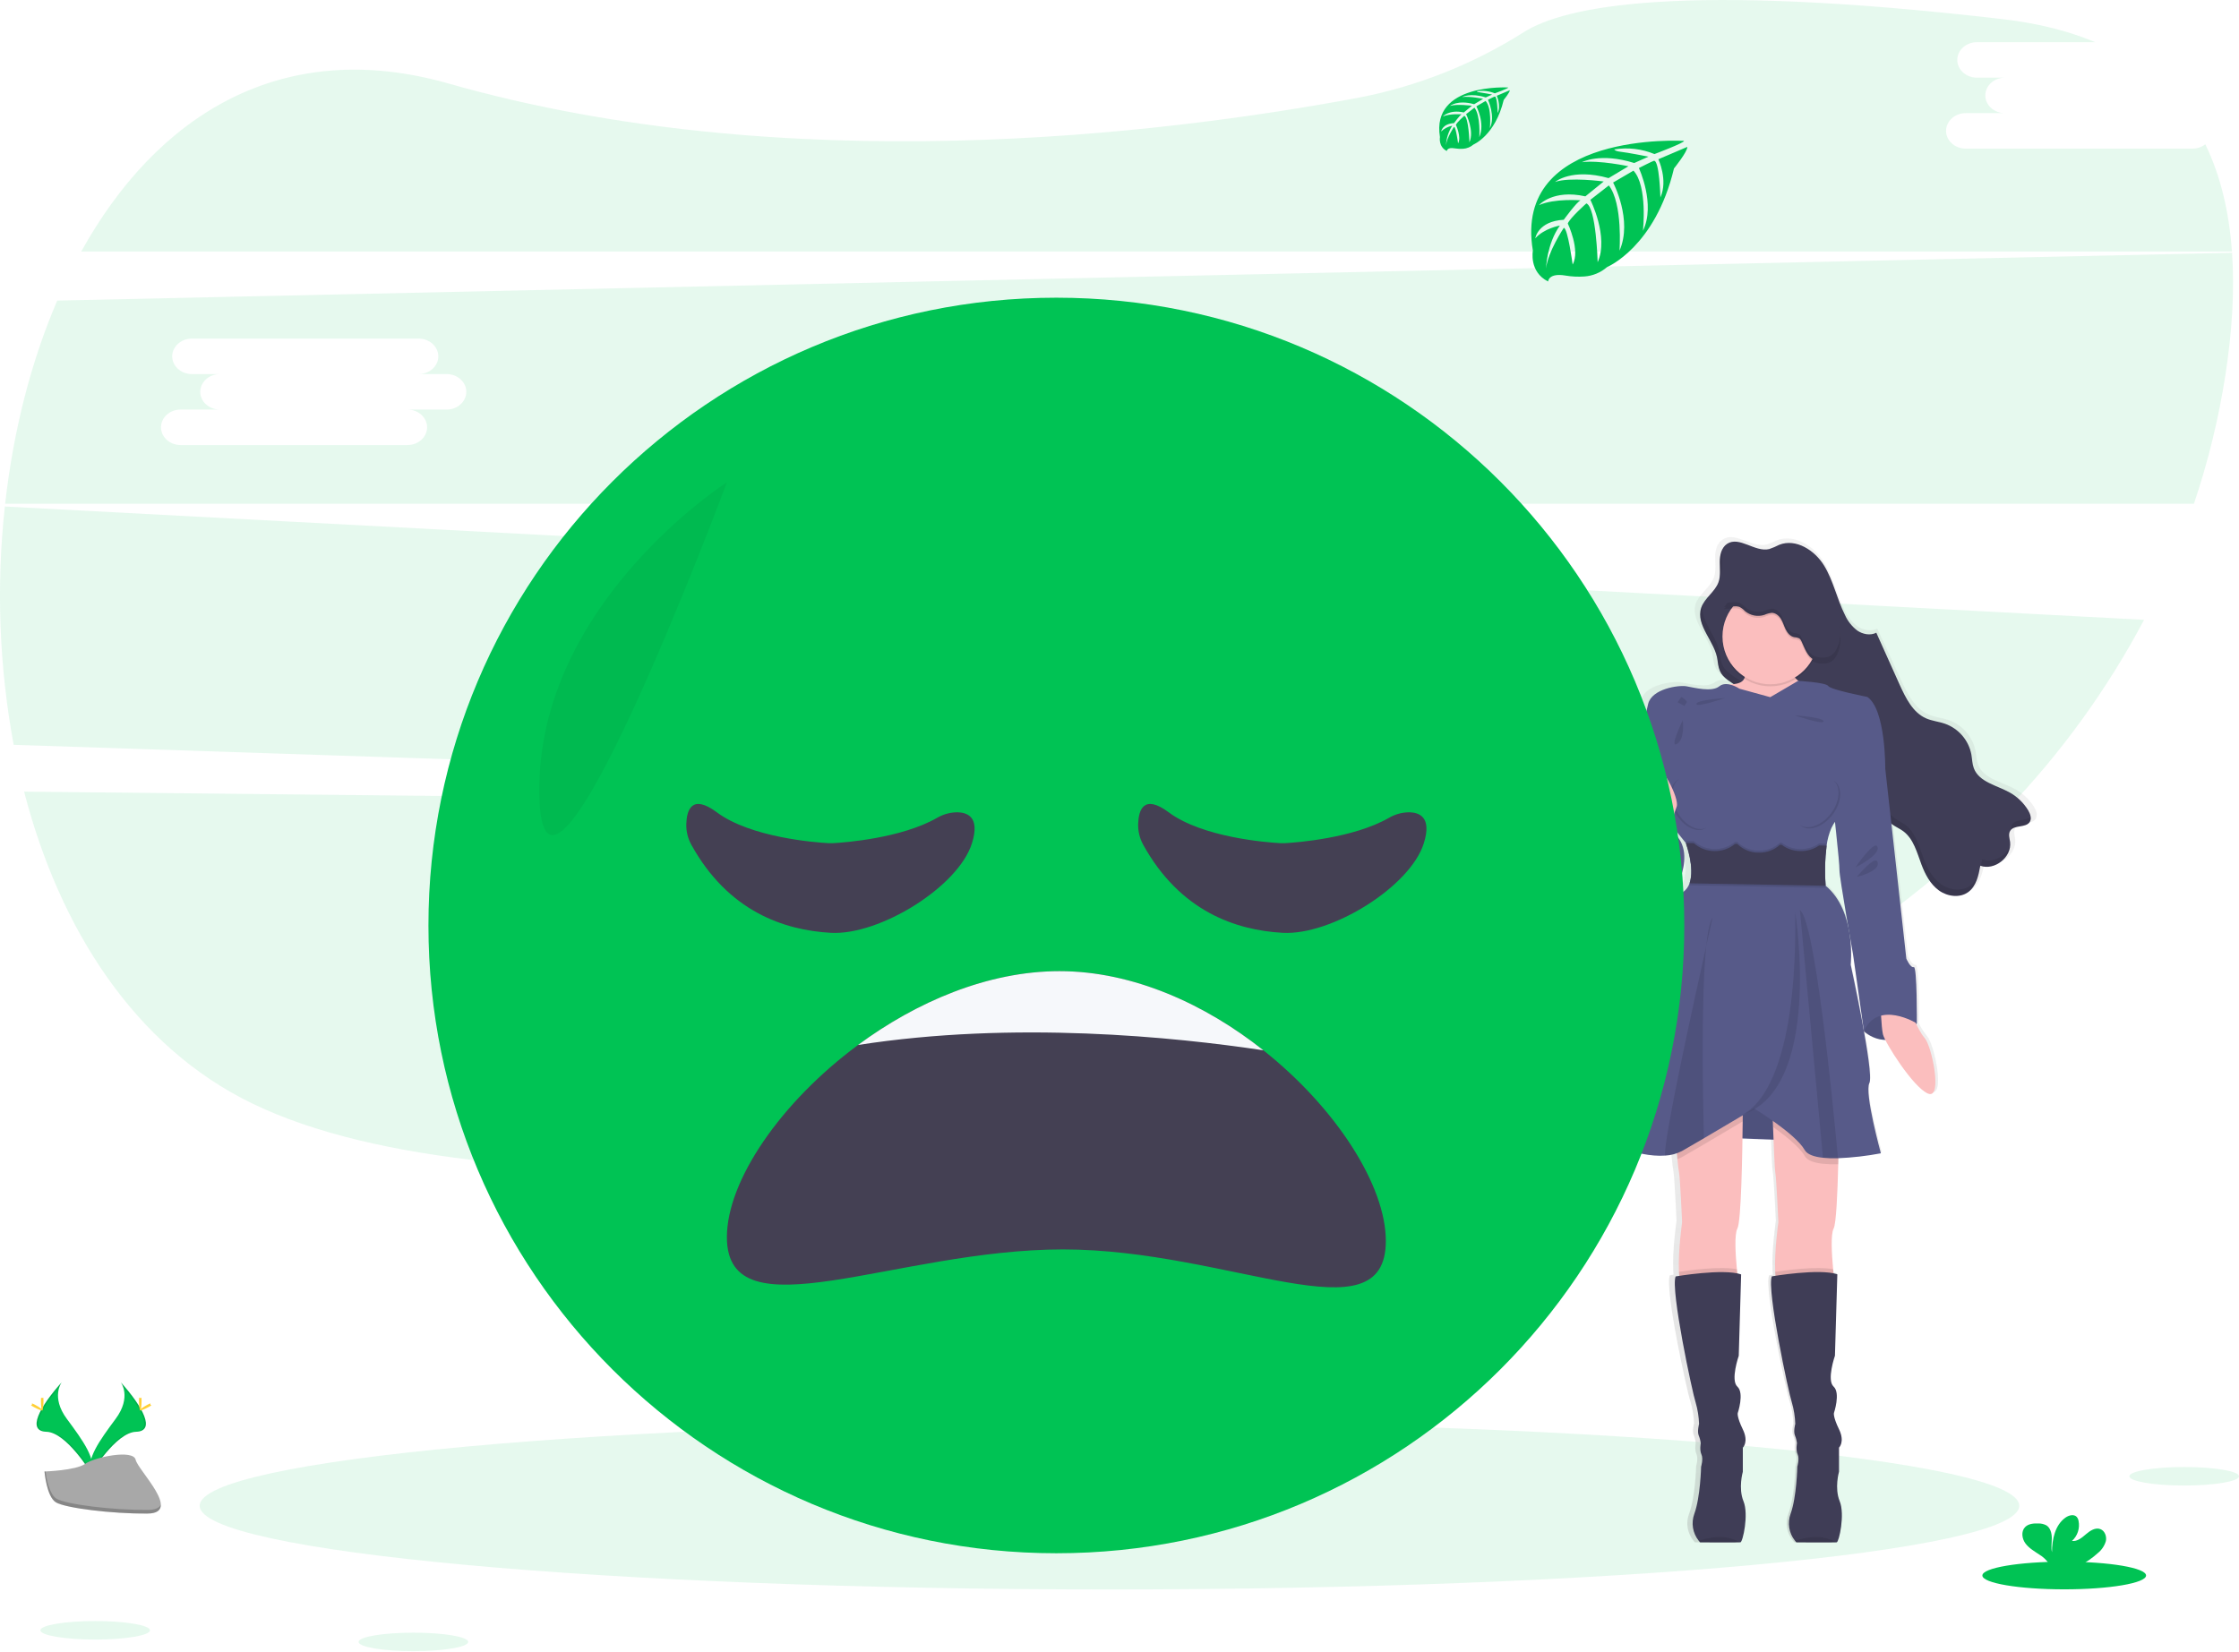
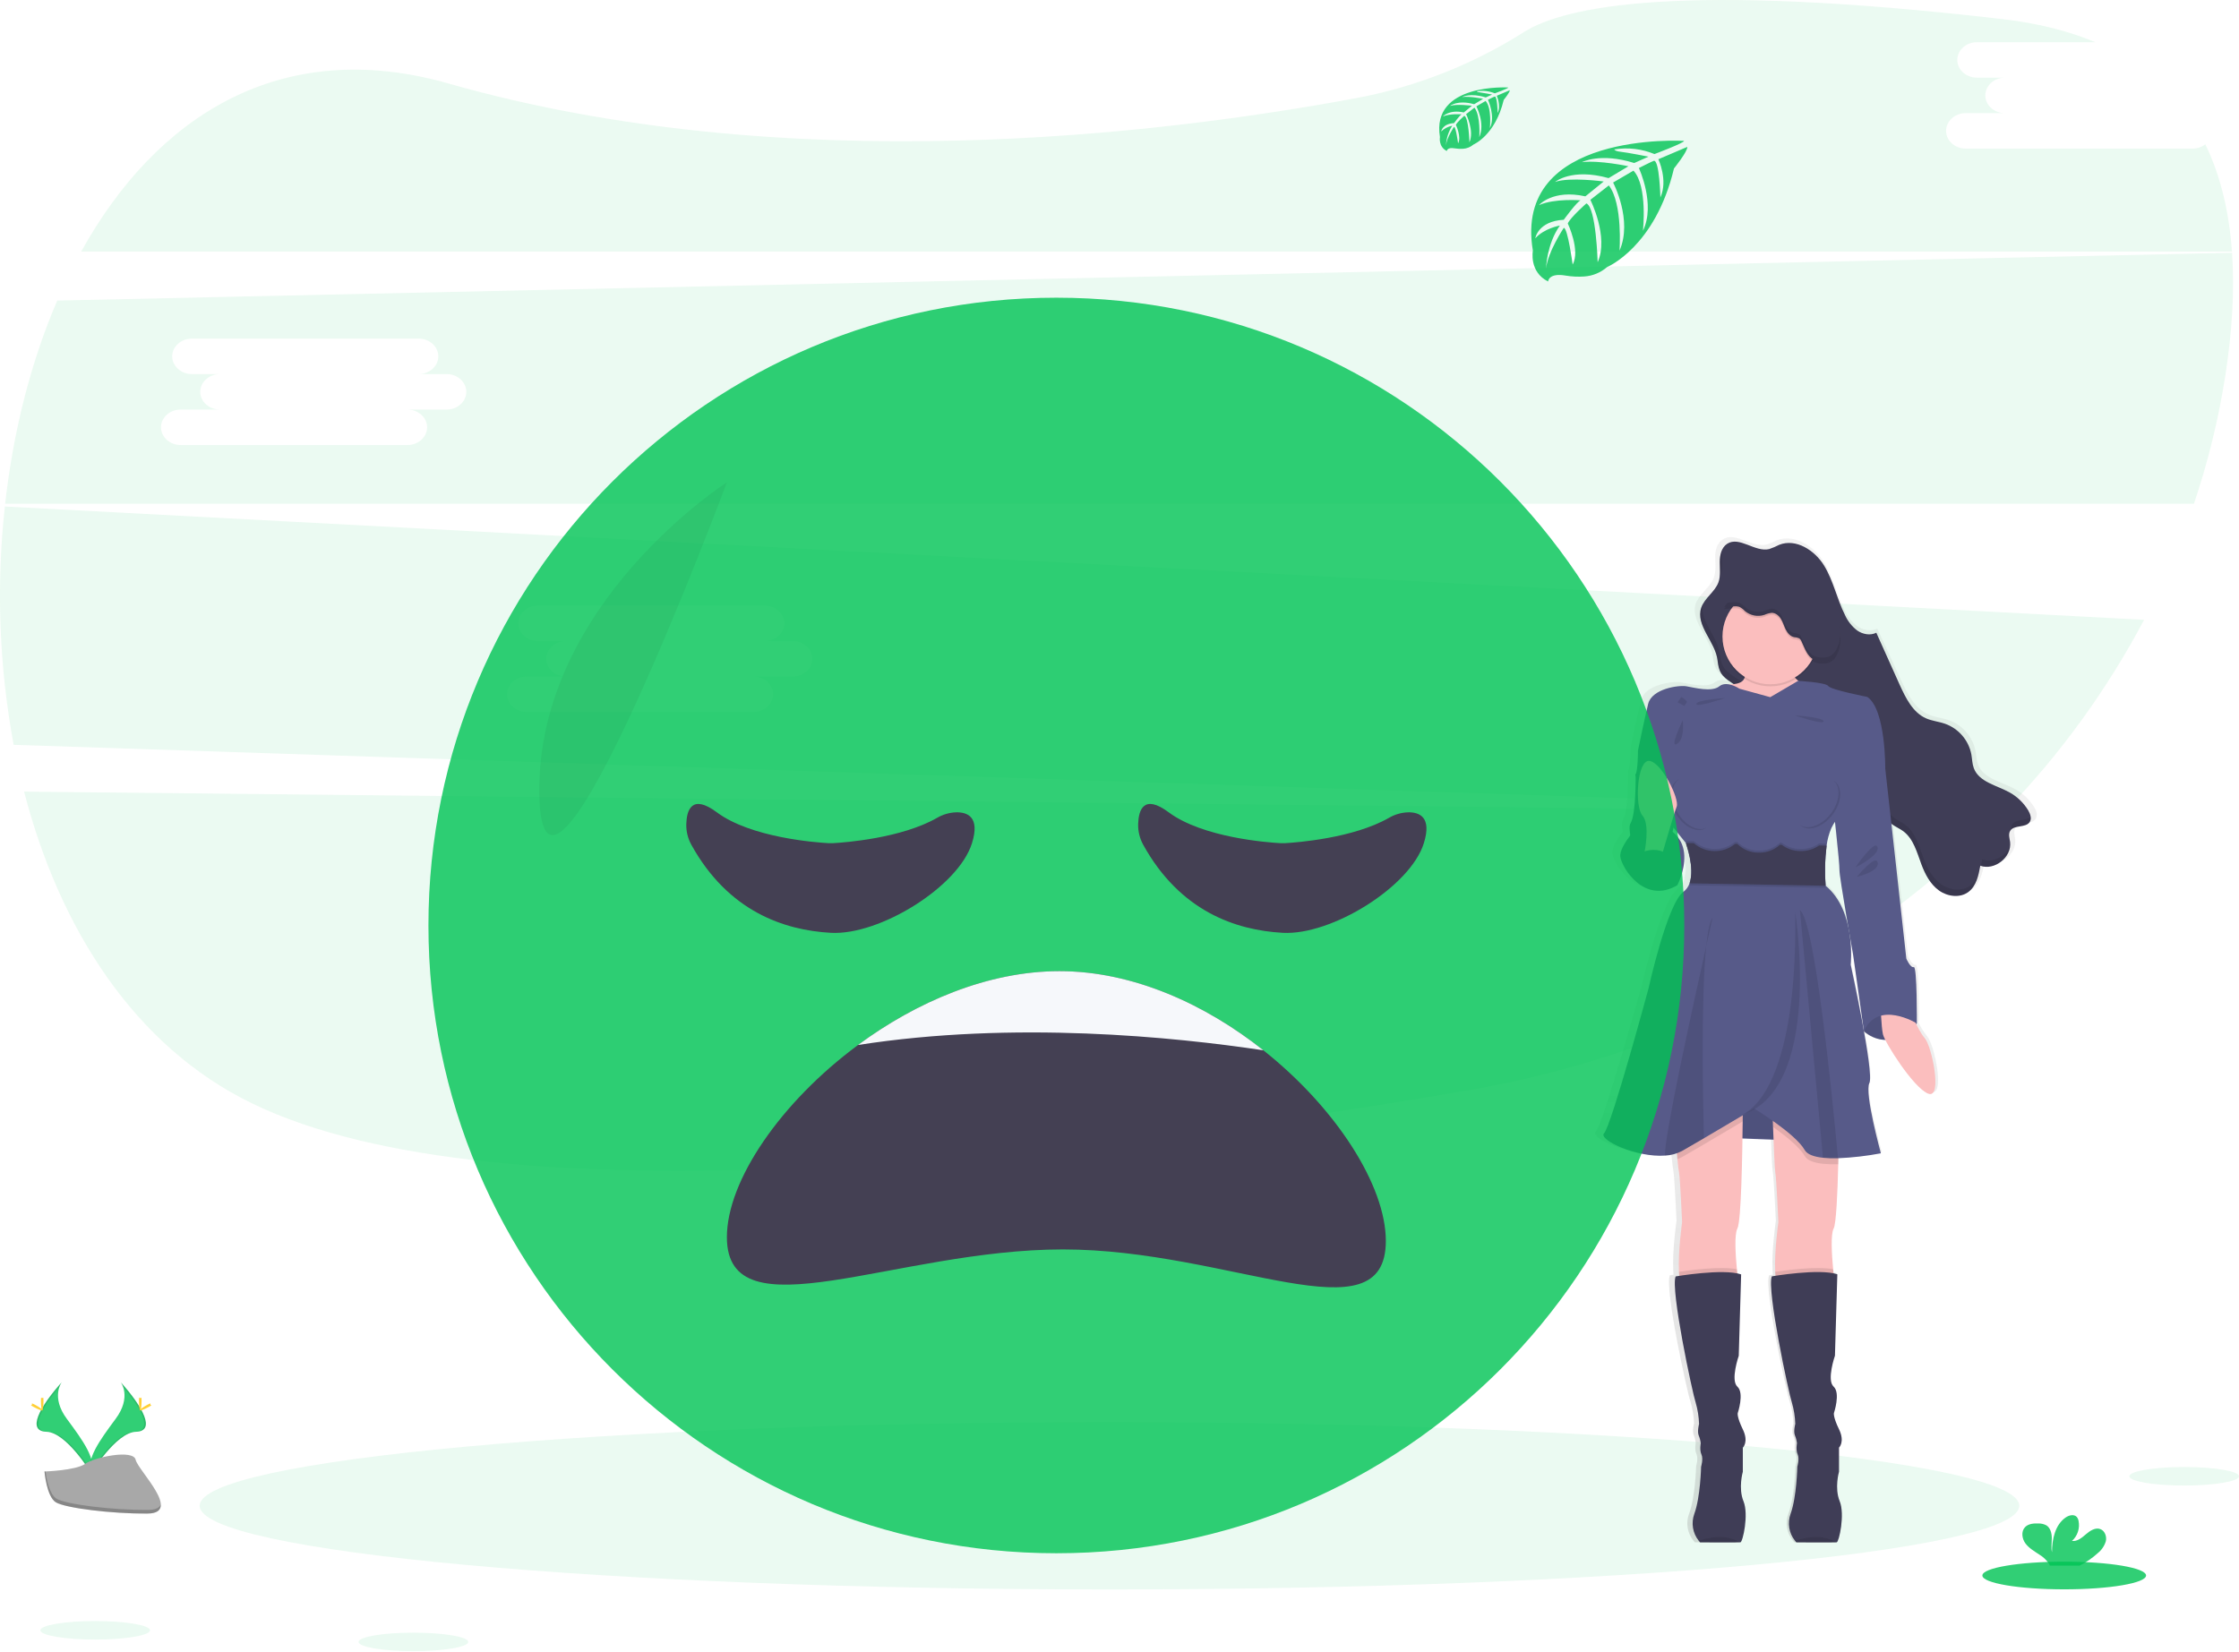
<svg xmlns="http://www.w3.org/2000/svg" data-name="Layer 1" width="1100.02" height="811.41" viewBox="0 0 1100.02 811.41">
  <defs>
    <linearGradient id="785c60ff-874e-47fc-85e9-4f7317d8d736-1028" x1="942.13" y1="802.28" x2="942.13" y2="308.24" gradientUnits="userSpaceOnUse">
      <stop offset="0" stop-color="gray" stop-opacity="0.25" />
      <stop offset="0.54" stop-color="gray" stop-opacity="0.12" />
      <stop offset="1" stop-color="gray" stop-opacity="0.1" />
    </linearGradient>
  </defs>
-   <path d="M61.83,433.31C79.2,500.44,115.94,558.47,174,586.6c120.7,58.46,392.91,28.31,596.07-6.3C875.16,562.4,967.53,513,1034.63,443.48Z" transform="translate(-49.99 -44.29)" fill="#00c354" opacity="0.1" />
-   <path d="M1127.19,117.32H1015.72c-5.29,0-9.63-3.92-9.63-8.71s4.34-8.72,9.63-8.72H1035c-5.3,0-9.63-3.92-9.63-8.72s4.33-8.71,9.63-8.71h-13.76c-5.3,0-9.64-3.92-9.64-8.72s4.34-8.71,9.64-8.71h58.18c-12.91-5.43-28-9.29-45.39-11.32C875.38,35.28,818.74,47.47,798.76,60a234.52,234.52,0,0,1-81.54,32.34c-97.88,18.27-280.93,40.25-446.84-7C187.92,61.81,126.63,101.52,89.9,167.9H1146.55c-1.38-19.29-5.51-37.11-13.09-52.7A10.17,10.17,0,0,1,1127.19,117.32Z" transform="translate(-49.99 -44.29)" fill="#00c354" opacity="0.1" />
-   <path d="M52.38,293.19A402.53,402.53,0,0,0,56.7,410.31l978.68,32.39a415.21,415.21,0,0,0,68-93.82Zm387.08,83.55H420.19c5.3,0,9.64,3.93,9.64,8.72s-4.34,8.71-9.64,8.71H308.72c-5.29,0-9.63-3.92-9.63-8.71s4.34-8.72,9.63-8.72H328c-5.3,0-9.63-3.92-9.63-8.71s4.33-8.72,9.63-8.72H314.23c-5.3,0-9.64-3.92-9.64-8.71s4.34-8.72,9.64-8.72H425.7c5.3,0,9.63,3.92,9.63,8.72s-4.33,8.71-9.63,8.71h13.76c5.3,0,9.63,3.92,9.63,8.72S444.76,376.74,439.46,376.74Z" transform="translate(-49.99 -44.29)" fill="#00c354" opacity="0.1" />
-   <path d="M1146.59,168.5,78.11,192c-13,30.23-21.62,64.41-25.59,99.83H1127.87a379.29,379.29,0,0,0,15.52-63.63C1146.6,207.39,1147.88,187.26,1146.59,168.5ZM269.46,245.55H250.19c5.3,0,9.64,3.93,9.64,8.72s-4.34,8.72-9.64,8.72H138.72c-5.29,0-9.63-3.93-9.63-8.72s4.34-8.72,9.63-8.72H158c-5.3,0-9.63-3.92-9.63-8.71s4.33-8.72,9.63-8.72H144.23c-5.3,0-9.64-3.92-9.64-8.71s4.34-8.72,9.64-8.72H255.7c5.3,0,9.63,3.92,9.63,8.72s-4.33,8.71-9.63,8.71h13.76c5.3,0,9.63,3.93,9.63,8.72S274.76,245.55,269.46,245.55Z" transform="translate(-49.99 -44.29)" fill="#00c354" opacity="0.1" />
-   <ellipse cx="545.08" cy="739.96" rx="446.98" ry="41.12" fill="#00c354" opacity="0.1" />
+   <path d="M61.83,433.31C79.2,500.44,115.94,558.47,174,586.6c120.7,58.46,392.91,28.31,596.07-6.3C875.16,562.4,967.53,513,1034.63,443.48Z" transform="translate(-49.99 -44.29)" fill="#00c355ce" opacity="0.1" />
+   <path d="M1127.19,117.32H1015.72c-5.29,0-9.63-3.92-9.63-8.71s4.34-8.72,9.63-8.72H1035c-5.3,0-9.63-3.92-9.63-8.72s4.33-8.71,9.63-8.71h-13.76c-5.3,0-9.64-3.92-9.64-8.72s4.34-8.71,9.64-8.71h58.18c-12.91-5.43-28-9.29-45.39-11.32C875.38,35.28,818.74,47.47,798.76,60a234.52,234.52,0,0,1-81.54,32.34c-97.88,18.27-280.93,40.25-446.84-7C187.92,61.81,126.63,101.52,89.9,167.9H1146.55c-1.38-19.29-5.51-37.11-13.09-52.7A10.17,10.17,0,0,1,1127.19,117.32Z" transform="translate(-49.99 -44.29)" fill="#00c355ce" opacity="0.1" />
+   <path d="M52.38,293.19A402.53,402.53,0,0,0,56.7,410.31l978.68,32.39a415.21,415.21,0,0,0,68-93.82Zm387.08,83.55H420.19c5.3,0,9.64,3.93,9.64,8.72s-4.34,8.71-9.64,8.71H308.72c-5.29,0-9.63-3.92-9.63-8.71s4.34-8.72,9.63-8.72H328c-5.3,0-9.63-3.92-9.63-8.71s4.33-8.72,9.63-8.72H314.23c-5.3,0-9.64-3.92-9.64-8.71s4.34-8.72,9.64-8.72H425.7c5.3,0,9.63,3.92,9.63,8.72s-4.33,8.71-9.63,8.71h13.76c5.3,0,9.63,3.92,9.63,8.72S444.76,376.74,439.46,376.74Z" transform="translate(-49.99 -44.29)" fill="#00c355ce" opacity="0.1" />
+   <path d="M1146.59,168.5,78.11,192c-13,30.23-21.62,64.41-25.59,99.83H1127.87a379.29,379.29,0,0,0,15.52-63.63C1146.6,207.39,1147.88,187.26,1146.59,168.5ZM269.46,245.55H250.19c5.3,0,9.64,3.93,9.64,8.72s-4.34,8.72-9.64,8.72H138.72c-5.29,0-9.63-3.93-9.63-8.72s4.34-8.72,9.63-8.72H158c-5.3,0-9.63-3.92-9.63-8.71s4.33-8.72,9.63-8.72H144.23c-5.3,0-9.64-3.92-9.64-8.71s4.34-8.72,9.64-8.72H255.7c5.3,0,9.63,3.92,9.63,8.72s-4.33,8.71-9.63,8.71h13.76c5.3,0,9.63,3.93,9.63,8.72S274.76,245.55,269.46,245.55Z" transform="translate(-49.99 -44.29)" fill="#00c355ce" opacity="0.1" />
+   <ellipse cx="545.08" cy="739.96" rx="446.98" ry="41.12" fill="#00c355ce" opacity="0.1" />
  <path d="M1050.63,444.61a1.48,1.48,0,0,1,0-.21c0-.11,0-.21,0-.31h0a8.54,8.54,0,0,0-1.27-3.21,25.29,25.29,0,0,0-9.26-8.76c-6.6-3.62-15.67-5.17-18.31-12.08-.81-2.14-.83-4.47-1.23-6.71a20.29,20.29,0,0,0-13.39-15.23c-3.14-1.05-6.53-1.34-9.58-2.64-6.82-2.9-10.42-10.05-13.47-16.66q-5.92-12.8-11.84-25.61c-3,1.51-6.88.8-9.69-1.09a20.1,20.1,0,0,1-6.27-7.75c-4.07-7.9-5.82-16.85-10.6-24.37s-14.33-13.46-22.77-10.19a38.86,38.86,0,0,1-5.1,2.11c-7.23,1.69-15.23-6.57-21.42-2.56A7,7,0,0,0,894,312a1.2,1.2,0,0,1,0-.2,12.79,12.79,0,0,0-1.32,5.22v0c0,.37,0,.73,0,1.08,0,.06,0,.12,0,.18,0,1.44.09,2.9.11,4.36a19.43,19.43,0,0,1-.28,3.66l0-.1a12.32,12.32,0,0,1-.52,2c-1.61,4.32-6.07,7.15-8.16,11.21l0-.2a10.56,10.56,0,0,0-.61,1.37,10.2,10.2,0,0,0-.57,3.31c-.18,7.63,7.91,14.81,8.85,23,.67,5.8,2,7.66,6.93,10.94l1.08.72c-.43,0-.87.06-1.36.07a3.32,3.32,0,0,0-.57.06,6.1,6.1,0,0,0-5.14.9c-3.78,3-12.72.69-16.69,0s-17.57,1.17-19.47,8.71-5.16,23.1-5.16,23.1,0,9.87-1.21,11.71a.59.59,0,0,0,0,.4c0,2.77.1,19.42-2.58,23.71-.66,1-.61,3.21-.12,5.93-2.82,3.63-5.47,7.87-5,10.65.86,5.69,12.4,23.58,28.94,14,0,0,9.41-17.21-2.43-26.36l.51-2c3.58,4.4,6.23,7.56,6.23,7.56s.14.37.36,1h-.36a47,47,0,0,1,2.78,13.08,16,16,0,0,1-.88,4.81h.31c-.09.34-.19.68-.31,1a8.72,8.72,0,0,1-3.11,4.21c-8.27,5.86-17.74,47.71-17.74,47.71S837.75,596.45,834,600.3c-3.1,3.16,16.38,12.06,31,11a23.86,23.86,0,0,0,6-1.14c.09,1,.19,2,.29,2.91.31,3,.63,5.78.83,6.65.52,2.18,1.55,24.44,1.55,24.44s-2.11,14.46-1.6,24.52c0,.69.09,1.35.15,2l-1.82.28c-2.76,6.2,8.61,57.93,10.16,62.28a41.42,41.42,0,0,1,1.72,10.55s-1,3.68-.17,5.69a13.84,13.84,0,0,1,1,3.85s-.68,3.34.35,5.52-.17,6-.17,6-.34,15.07-3.44,23.27A13.4,13.4,0,0,0,882,801.4a8.21,8.21,0,0,0,.7.81s17.1.14,20.11,0l.39,0c1.21-.17,4.31-13.73,1.55-20.26s-.34-14.57-.34-14.57V755.5s3.1-2.86,0-9-2.59-8-2.59-8,3.45-9.88-.17-13.06.69-15.24.69-15.24L903.56,670a15.81,15.81,0,0,0-1.95-.5c-.07-.66-.14-1.34-.21-2.06-.71-7.28-1.32-17.18.26-20S904,620,904.25,602.89l15.76.6c.33,8,.68,15.3.9,16.23.52,2.18,1.56,24.44,1.56,24.44s-2.12,14.46-1.61,24.52c0,.69.09,1.35.15,2l-1.82.28c-2.76,6.2,8.61,57.93,10.16,62.28a41.65,41.65,0,0,1,1.73,10.55s-1,3.68-.18,5.69a13.84,13.84,0,0,1,1,3.85s-.68,3.34.35,5.52-.17,6-.17,6-.34,15.07-3.44,23.27a13.4,13.4,0,0,0,2.22,13.26,8.21,8.21,0,0,0,.7.81s17.1.14,20.11,0l.39,0c1.21-.17,4.31-13.73,1.55-20.26s-.34-14.57-.34-14.57V755.5s3.1-2.86,0-9-2.59-8-2.59-8,3.45-9.88-.17-13.06.69-15.24.69-15.24L952.44,670a15.36,15.36,0,0,0-2-.5c-.07-.66-.14-1.34-.21-2.06-.71-7.28-1.32-17.18.26-20,1.27-2.31,2-17.19,2.33-31.72,0-1,0-2,.08-3a155.09,155.09,0,0,0,21.58-2.42s-8.43-29.81-5.85-34.66c1.11-2.09-.49-13.22-2.68-25.21a17.52,17.52,0,0,0,10.78,3.9c3.77,7.25,15.24,23.93,21.7,26.5,7.58,3,1.89-23.6-1.72-27.45a32.39,32.39,0,0,1-4.28-6.87c.1-.12.21-.22.31-.33s.18-28.3-1.55-27.79-3.79-4.19-3.79-4.19l-5.34-46.87-2.24-19.62,0,0c1.87,1.38,4.09,2.26,6,3.63,5.2,3.81,6.9,10.5,9.18,16.42,1.88,4.87,4.52,9.7,8.85,12.76s10.68,3.87,15,.77c4-2.91,5.18-8.16,6.06-12.95,7.26,2.55,16.07-4.27,15.13-11.72-.23-1.84-.91-3.85.05-5.46,1.92-3.18,8-1.33,10-4.47a3.34,3.34,0,0,0,.5-1.81C1050.62,444.74,1050.63,444.68,1050.63,444.61Zm-97.11,25.78c-.11,1.79,2.35,16.17,4.35,27.55-1.64-7.09-4.93-14.66-11.41-19.85,0,0,0-.36-.08-1h.08s-.27-2.86-.31-6.93a76.34,76.34,0,0,1,.8-10.78v-.09h-.13c0-.3.08-.61.13-.91a32.5,32.5,0,0,1,2.43-8.74,24.23,24.23,0,0,1,1.85-3.14C952.3,456.17,953.62,468.58,953.52,470.39Zm5.38,33.32c.88,4.91,1.51,8.36,1.51,8.36l5.31,36.46v.17c-2.86-15.39-6.51-31.61-6.51-31.61A63,63,0,0,0,958.9,503.71Z" transform="translate(-49.99 -44.29)" fill="url(#785c60ff-874e-47fc-85e9-4f7317d8d736-1028)" />
  <path d="M893.82,368.89c-1-9.24-11-17.21-8-26,1.63-4.79,6.73-7.72,8.45-12.48,1.14-3.14.63-6.59.64-9.93s.79-7.07,3.57-8.92c6-4,13.72,4.23,20.72,2.55a36.67,36.67,0,0,0,4.93-2.1c8.17-3.25,17.41,2.67,22,10.15s6.31,16.4,10.25,24.26a19.9,19.9,0,0,0,6.06,7.71c2.72,1.88,6.44,2.59,9.38,1.09l11.45,25.5c3,6.57,6.44,13.69,13,16.58,2.94,1.29,6.22,1.58,9.26,2.63a20,20,0,0,1,13,15.15c.39,2.24.4,4.56,1.19,6.69,2.55,6.88,11.32,8.42,17.71,12a24.77,24.77,0,0,1,9,8.71c1,1.73,1.86,4,.79,5.7-1.93,3.12-7.8,1.28-9.66,4.45-.94,1.6-.28,3.6,0,5.44.91,7.41-7.62,14.2-14.64,11.66-.85,4.77-2,10-5.86,12.89-4.15,3.1-10.3,2.28-14.49-.76s-6.73-7.85-8.55-12.7c-2.21-5.9-3.86-12.56-8.89-16.35-1.82-1.36-4-2.24-5.78-3.61-4-3.06-6-8.11-7.43-13-1.85-6.1-3.32-12.37-6-18.13s-6.92-11.12-12.73-13.75c-5.45-2.45-11.73-2.29-17.36-4.28-9.69-3.42-16.86-11.57-26.5-15.41a42.89,42.89,0,0,1-8.7-4.92C895.78,376.52,894.46,374.67,893.82,368.89Z" transform="translate(-49.99 -44.29)" fill="#3f3d56" />
  <g opacity="0.1">
    <path d="M894.72,328.45a10.12,10.12,0,0,0,.54-1.21c1.13-3.14.63-6.59.64-9.93a17.84,17.84,0,0,1,.31-3.32,14,14,0,0,0-1.31,6.32C894.89,323,895.21,325.82,894.72,328.45Z" transform="translate(-49.99 -44.29)" />
    <path d="M1018,479.48c-4.15,3.09-10.3,2.28-14.49-.77S996.77,470.87,995,466c-2.21-5.9-3.85-12.56-8.89-16.35-1.81-1.36-4-2.25-5.77-3.61-4-3.06-6-8.11-7.44-12.95-1.85-6.1-3.31-12.37-6-18.13s-6.91-11.12-12.73-13.75c-5.44-2.45-11.72-2.29-17.35-4.28-9.7-3.42-16.87-11.57-26.5-15.41a43.45,43.45,0,0,1-8.71-4.92c-4.74-3.27-6-5.12-6.7-10.89-1-8.66-9.8-16.21-8.43-24.37a12.68,12.68,0,0,0-.59,1.36c-3,8.8,7,16.77,8,26,.65,5.77,2,7.62,6.7,10.89a43.45,43.45,0,0,0,8.71,4.92c9.63,3.84,16.8,12,26.5,15.41,5.63,2,11.91,1.83,17.35,4.28,5.82,2.63,10,8,12.73,13.75s4.19,12,6,18.13c1.47,4.84,3.4,9.89,7.44,12.95,1.81,1.36,4,2.25,5.77,3.61,5,3.79,6.68,10.45,8.89,16.35,1.82,4.85,4.37,9.65,8.56,12.69s10.34,3.86,14.49.77c2.65-2,4-5.05,4.89-8.32A12.28,12.28,0,0,1,1018,479.48Z" transform="translate(-49.99 -44.29)" />
    <path d="M1038.55,449.49a4.21,4.21,0,0,0-.48,2.34c2.26-2.23,7.36-.92,9.14-3.79a3.65,3.65,0,0,0,.46-2.35C1045.35,447.89,1040.25,446.58,1038.55,449.49Z" transform="translate(-49.99 -44.29)" />
    <path d="M1023.86,466.59c-.19,1-.38,2.07-.62,3.11,6.12,1.91,13.19-3,14.19-9.2C1035,465.27,1029,468.46,1023.86,466.59Z" transform="translate(-49.99 -44.29)" />
  </g>
  <path d="M906.74,373.7s3.33,6.72-6.5,6.86,6.33,43.64,6.33,43.64L922.91,445l20.33-11,1.17-30.34,1.5-18.33s-19-6.17-15.5-14.33S906.74,373.7,906.74,373.7Z" transform="translate(-49.99 -44.29)" fill="#fbbebe" />
  <path d="M965.75,551.06s12,11.81,26-3.86L981,535.79H967.4Z" transform="translate(-49.99 -44.29)" fill="#575a89" />
  <path d="M967.05,535.79l-1.65,15.27s12,11.81,26-3.86" transform="translate(-49.99 -44.29)" opacity="0.1" />
  <path d="M987.24,537.87s4.83,12.67,8.33,16.5,9,30.33,1.67,27.33-21.33-25.33-22.17-29.16-1.16-14.67-1.16-14.67Z" transform="translate(-49.99 -44.29)" fill="#fbbebe" />
  <polygon points="832.42 558.58 897.08 561.08 889.58 533.74 857.01 533.08 832.42 558.58" fill="#575a89" />
  <polygon points="841.41 558.58 906.08 561.08 898.58 533.74 866 533.08 841.41 558.58" opacity="0.1" />
  <path d="M903.57,648c-1.53,2.85-.94,12.71-.25,20,.44,4.64.92,8.21.92,8.21s-24.17,7.5-27.83,1c-.93-1.65-1.39-4.54-1.55-7.93-.5-10,1.55-24.41,1.55-24.41s-1-22.16-1.5-24.33c-.2-.87-.51-3.63-.81-6.62-.44-4.44-.86-9.38-.86-9.38l33-17.5s0,3.28-.06,8.33C906,611.23,905.47,644.5,903.57,648Z" transform="translate(-49.99 -44.29)" fill="#fbbebe" />
  <path d="M904.24,676.21s-24.17,7.5-27.83,1c-.93-1.65-1.39-4.54-1.55-7.93,5-.76,20.22-2.86,28.46-1.28C903.76,672.64,904.24,676.21,904.24,676.21Z" transform="translate(-49.99 -44.29)" opacity="0.1" />
  <path d="M905.07,802.21l-.38,0c-2.91.11-19.45,0-19.45,0a9,9,0,0,1-.68-.8,13.64,13.64,0,0,1-2.15-13.2c3-8.17,3.33-23.17,3.33-23.17s1.17-3.83.17-6-.34-5.5-.34-5.5a14.25,14.25,0,0,0-1-3.83c-.83-2,.17-5.67.17-5.67a42.45,42.45,0,0,0-1.67-10.5c-1.5-4.33-12.5-55.83-9.83-62,0,0,23.33-4,32.17-1l-1.17,40s-4.17,12-.67,15.17.17,13,.17,13-.5,1.83,2.5,8,0,9,0,9v11.83s-2.33,8,.33,14.5S906.24,802,905.07,802.21Z" transform="translate(-49.99 -44.29)" fill="#3f3d56" />
  <path d="M950.86,648c-1.53,2.85-.94,12.71-.25,20,.44,4.64.92,8.21.92,8.21s-24.17,7.5-27.83,1c-.93-1.65-1.39-4.54-1.55-7.93-.5-10,1.55-24.41,1.55-24.41s-1-22.16-1.5-24.33c-.27-1.17-.74-12.33-1.11-22.34-.31-8.54-.56-16.26-.56-16.26l33,5.1s0,14.51-.41,29.42C952.76,630.92,952.09,645.74,950.86,648Z" transform="translate(-49.99 -44.29)" fill="#fbbebe" />
  <path d="M951.53,676.21s-24.17,7.5-27.83,1c-.93-1.65-1.39-4.54-1.55-7.93,5-.76,20.22-2.86,28.46-1.28C951.05,672.64,951.53,676.21,951.53,676.21Z" transform="translate(-49.99 -44.29)" opacity="0.1" />
  <path d="M952.36,802.21l-.38,0c-2.91.11-19.45,0-19.45,0a9,9,0,0,1-.68-.8,13.64,13.64,0,0,1-2.15-13.2C932.7,780,933,765,933,765s1.17-3.83.17-6-.34-5.5-.34-5.5a14.25,14.25,0,0,0-1-3.83c-.83-2,.17-5.67.17-5.67a42.45,42.45,0,0,0-1.67-10.5c-1.5-4.33-12.5-55.83-9.83-62,0,0,23.33-4,32.17-1l-1.17,40s-4.17,12-.67,15.17.17,13,.17,13-.5,1.83,2.5,8,0,9,0,9v11.83s-2.33,8,.33,14.5S953.53,802,952.36,802.21Z" transform="translate(-49.99 -44.29)" fill="#3f3d56" />
  <circle cx="869.75" cy="313.77" r="23.5" opacity="0.1" />
  <circle cx="869.75" cy="312.77" r="23.5" fill="#fbbebe" />
  <path d="M873.24,604.54l33-17.5s0,3.28-.06,8.33c-4.82,2.88-12.09,7.21-19.08,11.3-3.8,2.23-7.51,4.39-10.69,6.2a14.2,14.2,0,0,1-2.31,1C873.66,609.48,873.24,604.54,873.24,604.54Z" transform="translate(-49.99 -44.29)" opacity="0.1" />
  <path d="M953.53,587s0,14.51-.41,29.42H953a55.48,55.48,0,0,1-7.39-.23c-4.31-.46-7.76-1.6-9-3.86-2.51-4.4-9.54-10-15.48-14.17-.31-8.54-.56-16.26-.56-16.26Z" transform="translate(-49.99 -44.29)" opacity="0.1" />
  <path d="M947.39,459.91a95.17,95.17,0,0,0-.48,19.63c15.16,12.5,12.33,38.83,12.33,38.83s11.67,53.34,9.17,58.17,5.66,34.5,5.66,34.5A145.51,145.51,0,0,1,953,613.46a55.48,55.48,0,0,1-7.39-.23c-4.31-.46-7.76-1.6-9-3.86-4.66-8.16-24.83-20.33-24.83-20.33S899,596.7,887.1,603.67c-3.8,2.23-7.51,4.39-10.69,6.2a19.84,19.84,0,0,1-8.35,2.29c-14.15,1.05-33-7.81-30-10.95,3.67-3.84,21.84-71.17,21.84-71.17s9.16-41.67,17.16-47.5a8.65,8.65,0,0,0,3-4.19c2.74-7.61-1.84-19.81-1.84-19.81s-25.83-31.83-24.67-33.67,1.17-11.66,1.17-11.66,3.17-15.5,5-23,15-9.34,18.83-8.67,12.49,3,16.15,0,9.84,1.17,9.84,1.17l15.18,4.18,13.65-8s13.68.7,14.85,2.53,19.17,5.34,19.17,5.34c9.16,6.16,8.83,35.5,8.83,35.5s-22,19.16-26.5,29A33.06,33.06,0,0,0,947.39,459.91Z" transform="translate(-49.99 -44.29)" fill="#575a89" />
  <path d="M971.24,418.2l5,4,5.17,46.5,5.16,46.67s2,4.67,3.67,4.17,1.5,27.66,1.5,27.66-19.14-11.77-26,3.86l-5.34-37.69s-6.84-38.5-6.67-41.5-3.5-35.5-3.5-35.5Z" transform="translate(-49.99 -44.29)" fill="#575a89" />
  <path d="M857.24,420.37l-3.67,4.5s.34,19.33-2.5,24,7.84,32,11.84,30.33,13-44.33,13-44.83S857.24,420.37,857.24,420.37Z" transform="translate(-49.99 -44.29)" fill="#575a89" />
  <path d="M856.91,447.87s-11.67,11.83-10.84,17.5,12,23.48,28,13.91C874.07,479.28,888.91,451.37,856.91,447.87Z" transform="translate(-49.99 -44.29)" fill="#575a89" />
  <path d="M904.69,802.24c-2.91.11-19.45,0-19.45,0a9,9,0,0,1-.68-.8C888.79,800,897.93,797.84,904.69,802.24Z" transform="translate(-49.99 -44.29)" opacity="0.1" />
  <path d="M952,802.24c-2.91.11-19.45,0-19.45,0a9,9,0,0,1-.68-.8C936.08,800,945.22,797.84,952,802.24Z" transform="translate(-49.99 -44.29)" opacity="0.1" />
  <path d="M888.28,509.11c-2.55,24.46-1.71,73-1.18,94.56-3.8,2.23-7.51,4.39-10.69,6.2a19.84,19.84,0,0,1-8.35,2.29C867,605.64,881.68,538.67,888.28,509.11Z" transform="translate(-49.99 -44.29)" opacity="0.1" />
  <path d="M891.4,495.23c-.07.35-1.28,5.67-3.12,13.88C889,502.1,890,497.07,891.4,495.23Z" transform="translate(-49.99 -44.29)" opacity="0.1" />
  <path d="M932,492.59s14.17,89-27.79,100C904.2,592.55,933.24,588.14,932,492.59Z" transform="translate(-49.99 -44.29)" opacity="0.1" />
  <path d="M953,613.46a55.48,55.48,0,0,1-7.39-.23L934.29,491.54C941.51,496.26,950.15,582.62,953,613.46Z" transform="translate(-49.99 -44.29)" opacity="0.1" />
  <path d="M902.24,343.24a6.19,6.19,0,0,1,2.23.23,9.73,9.73,0,0,1,2.82,2.12,10.05,10.05,0,0,0,9.54,1.85,12.58,12.58,0,0,1,3.59-1c1.91,0,3.56,1.4,4.55,3s1.5,3.5,2.35,5.21,2.21,3.33,4.08,3.75A7.14,7.14,0,0,1,934,359a3.68,3.68,0,0,1,1.12,1.55c1.56,3.37,2.8,7.35,6.13,9a9.17,9.17,0,0,0,3.91.85,8.17,8.17,0,0,0,4-.72,7.66,7.66,0,0,0,2.94-2.93c2.08-3.44,2.32-7.7,1.83-11.69A32.16,32.16,0,0,0,948.7,341a29.35,29.35,0,0,0-26.85-12.39,37.42,37.42,0,0,0-5.35,1c-6.36,1.7-12.6,4.88-16.46,10.21a34.64,34.64,0,0,1-3.07,3.78C898.72,343.43,900.48,343.28,902.24,343.24Z" transform="translate(-49.99 -44.29)" opacity="0.1" />
  <path d="M902.24,342.24a6.19,6.19,0,0,1,2.23.23,9.73,9.73,0,0,1,2.82,2.12,10.05,10.05,0,0,0,9.54,1.85,12.58,12.58,0,0,1,3.59-1c1.91,0,3.56,1.4,4.55,3s1.5,3.5,2.35,5.21,2.21,3.33,4.08,3.75A7.14,7.14,0,0,1,934,358a3.68,3.68,0,0,1,1.12,1.55c1.56,3.37,2.8,7.35,6.13,9a9.17,9.17,0,0,0,3.91.85,8.17,8.17,0,0,0,4-.72,7.66,7.66,0,0,0,2.94-2.93c2.08-3.44,2.32-7.7,1.83-11.69A32.16,32.16,0,0,0,948.7,340a29.35,29.35,0,0,0-26.85-12.39,37.42,37.42,0,0,0-5.35,1c-6.36,1.7-12.6,4.88-16.46,10.21a34.64,34.64,0,0,1-3.07,3.78C898.72,342.43,900.48,342.28,902.24,342.24Z" transform="translate(-49.99 -44.29)" fill="#3f3d56" />
  <path d="M876.74,398.2s1.17,9.34-2.83,11.67S876.74,398.2,876.74,398.2Z" transform="translate(-49.99 -44.29)" opacity="0.1" />
  <path d="M961.57,470.54s9.5-14,10.84-10S961.57,470.54,961.57,470.54Z" transform="translate(-49.99 -44.29)" opacity="0.1" />
  <path d="M962.24,475.2s9.37-11.5,10.27-7S962.24,475.2,962.24,475.2Z" transform="translate(-49.99 -44.29)" opacity="0.1" />
  <path d="M934.72,461.51a15.21,15.21,0,0,1-9.42-3.1l-.82,0a14.8,14.8,0,0,1-10.29,3.87A14.6,14.6,0,0,1,903.52,458l-1.09,0a15.71,15.71,0,0,1-20.28-.37l-3.91-.07s4.58,12.2,1.84,19.81l66.83,1.19a95.17,95.17,0,0,1,.48-19.63v-.09l-3.67-.07A15.38,15.38,0,0,1,934.72,461.51Z" transform="translate(-49.99 -44.29)" opacity="0.1" />
  <path d="M934.72,463.51a15.21,15.21,0,0,1-9.42-3.1l-.82,0a14.8,14.8,0,0,1-10.29,3.87A14.6,14.6,0,0,1,903.52,460l-1.09,0a15.71,15.71,0,0,1-20.28-.37l-3.91-.07s4.58,12.2,1.84,19.81l66.83,1.19a95.17,95.17,0,0,1,.48-19.63v-.09l-3.67-.07A15.38,15.38,0,0,1,934.72,463.51Z" transform="translate(-49.99 -44.29)" opacity="0.1" />
  <path d="M934.72,462.51a15.21,15.21,0,0,1-9.42-3.1l-.82,0a14.8,14.8,0,0,1-10.29,3.87A14.6,14.6,0,0,1,903.52,459l-1.09,0a15.71,15.71,0,0,1-20.28-.37l-3.91-.07s4.58,12.2,1.84,19.81l66.83,1.19a95.17,95.17,0,0,1,.48-19.63v-.09l-3.67-.07A15.38,15.38,0,0,1,934.72,462.51Z" transform="translate(-49.99 -44.29)" fill="#3f3d56" />
  <path d="M931.75,395.83s14.07.9,14.16,2.9S931.75,395.83,931.75,395.83Z" transform="translate(-49.99 -44.29)" opacity="0.1" />
  <path d="M897.57,387.3s-14.07.9-14.16,2.9S897.57,387.3,897.57,387.3Z" transform="translate(-49.99 -44.29)" opacity="0.1" />
  <path d="M951.34,428.19c-.14-.1-.28-.18-.42-.27,3.6,3.24,3,10.32-1.42,16.16s-11.13,8.27-15.21,5.65c.13.11.24.23.38.34,4,3.06,11,.66,15.62-5.38S955.36,431.26,951.34,428.19Z" transform="translate(-49.99 -44.29)" opacity="0.1" />
  <path d="M874.05,443.33c-3.56-6.42-3.1-13.51.93-16.2-.15.07-.31.13-.46.21-4.42,2.46-5,9.83-1.34,16.47s10.26,10,14.68,7.58a3.83,3.83,0,0,0,.42-.28C883.87,453.11,877.61,449.75,874.05,443.33Z" transform="translate(-49.99 -44.29)" opacity="0.1" />
  <path d="M878.81,389.19h0l-1.29,2-3.29-1.75,1.73-2.66A7.25,7.25,0,0,1,878.81,389.19Z" transform="translate(-49.99 -44.29)" opacity="0.1" />
  <path d="M857.91,463.2s2.93-13.78-1-18.16-2.67-27.34,3.33-26.84,15,18.66,13.5,22.5-7.17,23.5-7.17,23.5Z" transform="translate(-49.99 -44.29)" fill="#fbbebe" />
  <path d="M952,363.78a7.66,7.66,0,0,1-2.94,2.93,8.17,8.17,0,0,1-4,.72,9.17,9.17,0,0,1-3.91-.85c-3.33-1.66-4.57-5.64-6.13-9A3.68,3.68,0,0,0,934,356a7.14,7.14,0,0,0-2.57-.63c-1.87-.42-3.22-2.05-4.08-3.75s-1.37-3.58-2.35-5.21-2.64-3.06-4.55-3a12.29,12.29,0,0,0-3.59,1.05,10.08,10.08,0,0,1-9.54-1.86,9.73,9.73,0,0,0-2.82-2.12,6.19,6.19,0,0,0-2.23-.23c-1.15,0-2.29.11-3.44.2a25.14,25.14,0,0,1-1.83,2.14c1.75-.15,3.51-.3,5.27-.34a6.19,6.19,0,0,1,2.23.23,9.73,9.73,0,0,1,2.82,2.12,10.08,10.08,0,0,0,9.54,1.86,12.29,12.29,0,0,1,3.59-1.05c1.91,0,3.56,1.4,4.55,3s1.5,3.5,2.35,5.21,2.21,3.33,4.08,3.75A7.14,7.14,0,0,1,934,358a3.68,3.68,0,0,1,1.12,1.55c1.56,3.37,2.8,7.35,6.13,9a9.17,9.17,0,0,0,3.91.85,8.17,8.17,0,0,0,4-.72,7.66,7.66,0,0,0,2.94-2.93,16.59,16.59,0,0,0,2-9.26A15.28,15.28,0,0,1,952,363.78Z" transform="translate(-49.99 -44.29)" opacity="0.1" />
  <ellipse cx="812.35" cy="423.74" rx="9" ry="6.1" fill="#575a89" />
-   <circle cx="518.99" cy="454.79" r="308.5" fill="#00c354" />
+   <circle cx="518.99" cy="454.79" r="308.5" fill="#00c355ce" />
  <path d="M730.85,654.11c0,48.7-76.56,4.16-158.64,4.16s-165.1,42.7-165.1-6c0-27.77,26.46-66.39,64.42-94.44h0c28.6-21.14,63.72-36.28,99-36.28,36.28,0,71.82,16.39,100.17,38.89C706.48,588.81,730.85,626.93,730.85,654.11Z" transform="translate(-49.99 -44.29)" fill="#444053" />
  <path d="M670.69,560.42c-43.63-6.57-122.54-14.58-199.16-2.61,28.6-21.14,63.72-36.28,99-36.28C606.8,521.53,642.34,537.92,670.69,560.42Z" transform="translate(-49.99 -44.29)" fill="#f6f8fb" />
  <path d="M407.11,281.31s-92.93,59.41-92.17,152.34S407.11,281.31,407.11,281.31Z" transform="translate(-49.99 -44.29)" opacity="0.05" />
-   <path d="M877.36,113.52s-84.2-5.07-74.27,53.93c0,0-2,10.42,7.48,15.16,0,0,.15-4.37,8.63-2.89a39,39,0,0,0,9.15.44,19,19,0,0,0,11.18-4.62h0s23.67-9.77,32.88-48.46c0,0,6.81-8.44,6.54-10.6l-14.21,6.06s4.85,10.25,1,18.77c0,0-.46-18.39-3.19-18-.55.09-7.38,3.55-7.38,3.55s8.35,17.86,2,30.83c0,0,2.39-22-4.66-29.54l-10,5.84s9.76,18.44,3.14,33.49c0,0,1.7-23.08-5.24-32.07l-9.07,7.07s9.17,18.18,3.58,30.66c0,0-.73-26.87-5.54-28.9,0,0-7.93,7-9.14,9.87,0,0,6.28,13.19,2.39,20.15,0,0-2.39-17.9-4.35-18,0,0-7.9,11.86-8.73,20,0,0,.35-12.1,6.81-21.13,0,0-7.64,1.31-12.09,6.27,0,0,1.23-8.39,14-9.12,0,0,6.53-9,8.28-9.54,0,0-12.75-1.07-20.48,2.36,0,0,6.8-7.91,22.81-4.32l9-7.3s-16.78-2.3-23.9.24c0,0,8.19-7,26.31-1.9l9.75-5.83s-14.31-3.08-22.84-2c0,0,9-4.85,25.69.41l7-3.13s-10.49-2.06-13.56-2.38-3.23-1.18-3.23-1.18A36.35,36.35,0,0,1,862.83,120S877.61,114.45,877.36,113.52Z" transform="translate(-49.99 -44.29)" fill="#00c354" />
-   <path d="M791,87.29s-38-2.3-33.56,24.36c0,0-.89,4.71,3.38,6.85,0,0,.06-2,3.9-1.3a18.06,18.06,0,0,0,4.13.2,8.69,8.69,0,0,0,5.06-2.09h0s10.69-4.42,14.85-21.9c0,0,3.08-3.81,3-4.79l-6.42,2.74s2.2,4.63.47,8.48c0,0-.21-8.31-1.44-8.11-.25,0-3.34,1.6-3.34,1.6s3.78,8.07.93,13.93c0,0,1.08-9.94-2.1-13.35l-4.52,2.64s4.41,8.34,1.42,15.14c0,0,.76-10.43-2.37-14.49l-4.1,3.19s4.14,8.21,1.62,13.85c0,0-.33-12.14-2.51-13.06,0,0-3.58,3.16-4.13,4.46,0,0,2.84,6,1.08,9.11,0,0-1.08-8.09-2-8.12,0,0-3.57,5.35-3.94,9a19.48,19.48,0,0,1,3.07-9.55,10.71,10.71,0,0,0-5.46,2.83s.55-3.79,6.34-4.12c0,0,2.95-4.06,3.74-4.31,0,0-5.76-.48-9.25,1.07,0,0,3.07-3.58,10.31-2l4-3.29s-7.58-1-10.8.1c0,0,3.7-3.16,11.89-.85l4.4-2.64s-6.46-1.39-10.32-.89c0,0,4.07-2.19,11.61.19l3.15-1.42s-4.74-.93-6.12-1.07-1.47-.53-1.47-.53a16.39,16.39,0,0,1,8.9,1S791.11,87.71,791,87.29Z" transform="translate(-49.99 -44.29)" fill="#00c354" />
-   <ellipse cx="1073.09" cy="725.46" rx="26.93" ry="4.55" fill="#00c354" opacity="0.1" />
-   <ellipse cx="46.77" cy="801.15" rx="26.93" ry="4.55" fill="#00c354" opacity="0.1" />
-   <ellipse cx="203.1" cy="806.86" rx="26.93" ry="4.55" fill="#00c354" opacity="0.1" />
-   <ellipse cx="1014.15" cy="774.22" rx="40.21" ry="6.8" fill="#00c354" />
-   <path d="M1080.76,807.4a11.73,11.73,0,0,0,3.84-5.79c.49-2.29-.49-5.05-2.68-5.89-2.46-.94-5.09.77-7.08,2.49s-4.28,3.68-6.89,3.32a10.47,10.47,0,0,0,3.24-9.81,4.12,4.12,0,0,0-.9-2c-1.37-1.46-3.84-.84-5.48.31-5.2,3.66-6.65,10.72-6.68,17.08-.52-2.29-.08-4.68-.09-7s-.66-5-2.64-6.23a8,8,0,0,0-4-.94c-2.34-.09-4.94.14-6.54,1.85-2,2.13-1.47,5.69.26,8s4.35,3.81,6.76,5.42a15,15,0,0,1,4.84,4.61,4.83,4.83,0,0,1,.36.83h14.65A40.77,40.77,0,0,0,1080.76,807.4Z" transform="translate(-49.99 -44.29)" fill="#00c354" />
-   <path d="M109.33,723.55s5.49,7.18-2.54,18-14.65,20-12,26.76c0,0,12.11-20.14,22-20.43S120.17,735.66,109.33,723.55Z" transform="translate(-49.99 -44.29)" fill="#00c354" />
+   <path d="M877.36,113.52s-84.2-5.07-74.27,53.93c0,0-2,10.42,7.48,15.16,0,0,.15-4.37,8.63-2.89a39,39,0,0,0,9.15.44,19,19,0,0,0,11.18-4.62h0s23.67-9.77,32.88-48.46c0,0,6.81-8.44,6.54-10.6l-14.21,6.06s4.85,10.25,1,18.77c0,0-.46-18.39-3.19-18-.55.09-7.38,3.55-7.38,3.55s8.35,17.86,2,30.83c0,0,2.39-22-4.66-29.54l-10,5.84s9.76,18.44,3.14,33.49c0,0,1.7-23.08-5.24-32.07l-9.07,7.07s9.17,18.18,3.58,30.66c0,0-.73-26.87-5.54-28.9,0,0-7.93,7-9.14,9.87,0,0,6.28,13.19,2.39,20.15,0,0-2.39-17.9-4.35-18,0,0-7.9,11.86-8.73,20,0,0,.35-12.1,6.81-21.13,0,0-7.64,1.31-12.09,6.27,0,0,1.23-8.39,14-9.12,0,0,6.53-9,8.28-9.54,0,0-12.75-1.07-20.48,2.36,0,0,6.8-7.91,22.81-4.32l9-7.3s-16.78-2.3-23.9.24c0,0,8.19-7,26.31-1.9l9.75-5.83s-14.31-3.08-22.84-2c0,0,9-4.85,25.69.41l7-3.13s-10.49-2.06-13.56-2.38-3.23-1.18-3.23-1.18A36.35,36.35,0,0,1,862.83,120S877.61,114.45,877.36,113.52Z" transform="translate(-49.99 -44.29)" fill="#00c355ce" />
+   <path d="M791,87.29s-38-2.3-33.56,24.36c0,0-.89,4.71,3.38,6.85,0,0,.06-2,3.9-1.3a18.06,18.06,0,0,0,4.13.2,8.69,8.69,0,0,0,5.06-2.09h0s10.69-4.42,14.85-21.9c0,0,3.08-3.81,3-4.79l-6.42,2.74s2.2,4.63.47,8.48c0,0-.21-8.31-1.44-8.11-.25,0-3.34,1.6-3.34,1.6s3.78,8.07.93,13.93c0,0,1.08-9.94-2.1-13.35l-4.52,2.64s4.41,8.34,1.42,15.14c0,0,.76-10.43-2.37-14.49l-4.1,3.19s4.14,8.21,1.62,13.85c0,0-.33-12.14-2.51-13.06,0,0-3.58,3.16-4.13,4.46,0,0,2.84,6,1.08,9.11,0,0-1.08-8.09-2-8.12,0,0-3.57,5.35-3.94,9a19.48,19.48,0,0,1,3.07-9.55,10.71,10.71,0,0,0-5.46,2.83s.55-3.79,6.34-4.12c0,0,2.95-4.06,3.74-4.31,0,0-5.76-.48-9.25,1.07,0,0,3.07-3.58,10.31-2l4-3.29s-7.58-1-10.8.1c0,0,3.7-3.16,11.89-.85l4.4-2.64s-6.46-1.39-10.32-.89c0,0,4.07-2.19,11.61.19l3.15-1.42s-4.74-.93-6.12-1.07-1.47-.53-1.47-.53a16.39,16.39,0,0,1,8.9,1S791.11,87.71,791,87.29Z" transform="translate(-49.99 -44.29)" fill="#00c355ce" />
+   <ellipse cx="1073.09" cy="725.46" rx="26.93" ry="4.55" fill="#00c355ce" opacity="0.1" />
+   <ellipse cx="46.77" cy="801.15" rx="26.93" ry="4.55" fill="#00c355ce" opacity="0.1" />
+   <ellipse cx="203.1" cy="806.86" rx="26.93" ry="4.55" fill="#00c355ce" opacity="0.1" />
+   <ellipse cx="1014.15" cy="774.22" rx="40.21" ry="6.8" fill="#00c355ce" />
+   <path d="M1080.76,807.4a11.73,11.73,0,0,0,3.84-5.79c.49-2.29-.49-5.05-2.68-5.89-2.46-.94-5.09.77-7.08,2.49s-4.28,3.68-6.89,3.32a10.47,10.47,0,0,0,3.24-9.81,4.12,4.12,0,0,0-.9-2c-1.37-1.46-3.84-.84-5.48.31-5.2,3.66-6.65,10.72-6.68,17.08-.52-2.29-.08-4.68-.09-7s-.66-5-2.64-6.23a8,8,0,0,0-4-.94c-2.34-.09-4.94.14-6.54,1.85-2,2.13-1.47,5.69.26,8s4.35,3.81,6.76,5.42a15,15,0,0,1,4.84,4.61,4.83,4.83,0,0,1,.36.83h14.65A40.77,40.77,0,0,0,1080.76,807.4Z" transform="translate(-49.99 -44.29)" fill="#00c355ce" />
+   <path d="M109.33,723.55s5.49,7.18-2.54,18-14.65,20-12,26.76c0,0,12.11-20.14,22-20.43S120.17,735.66,109.33,723.55Z" transform="translate(-49.99 -44.29)" fill="#00c355ce" />
  <path d="M109.33,723.55a9,9,0,0,1,1.12,2.25c9.62,11.3,14.74,21.85,5.5,22.11-8.62.25-19,15.65-21.43,19.54a9.3,9.3,0,0,0,.3.89s12.11-20.14,22-20.43S120.17,735.66,109.33,723.55Z" transform="translate(-49.99 -44.29)" opacity="0.1" />
  <path d="M119.54,732.7c0,2.53-.29,4.58-.64,4.58s-.63-2-.63-4.58.35-1.34.71-1.34S119.54,730.17,119.54,732.7Z" transform="translate(-49.99 -44.29)" fill="#ffd037" />
  <path d="M123,735.72c-2.22,1.21-4.15,1.94-4.32,1.63s1.5-1.53,3.72-2.74,1.34-.33,1.51,0S125.26,734.51,123,735.72Z" transform="translate(-49.99 -44.29)" fill="#ffd037" />
-   <path d="M80.31,723.55s-5.49,7.18,2.53,18,14.65,20,12,26.76c0,0-12.12-20.14-22-20.43S69.46,735.66,80.31,723.55Z" transform="translate(-49.99 -44.29)" fill="#00c354" />
+   <path d="M80.31,723.55s-5.49,7.18,2.53,18,14.65,20,12,26.76c0,0-12.12-20.14-22-20.43S69.46,735.66,80.31,723.55Z" transform="translate(-49.99 -44.29)" fill="#00c355ce" />
  <path d="M80.31,723.55a8.63,8.63,0,0,0-1.12,2.25c-9.62,11.3-14.75,21.85-5.5,22.11,8.61.25,19,15.65,21.42,19.54a9.24,9.24,0,0,1-.29.89s-12.12-20.14-22-20.43S69.46,735.66,80.31,723.55Z" transform="translate(-49.99 -44.29)" opacity="0.1" />
  <path d="M70.1,732.7c0,2.53.28,4.58.63,4.58s.63-2,.63-4.58-.35-1.34-.7-1.34S70.1,730.17,70.1,732.7Z" transform="translate(-49.99 -44.29)" fill="#ffd037" />
  <path d="M66.59,735.72c2.22,1.21,4.16,1.94,4.33,1.63s-1.5-1.53-3.72-2.74-1.35-.33-1.51,0S64.37,734.51,66.59,735.72Z" transform="translate(-49.99 -44.29)" fill="#ffd037" />
  <path d="M71.85,767.4s15.36-.47,20-3.77,23.63-7.23,24.78-2,23.08,26.3,5.74,26.44-40.29-2.71-44.91-5.52S71.85,767.4,71.85,767.4Z" transform="translate(-49.99 -44.29)" fill="#a8a8a8" />
  <path d="M122.66,786.28c-17.34.14-40.29-2.71-44.91-5.52-3.52-2.14-4.92-9.83-5.39-13.38l-.51,0s1,12.39,5.59,15.2,27.57,5.66,44.91,5.52c5,0,6.73-1.83,6.64-4.46C128.29,785.25,126.39,786.25,122.66,786.28Z" transform="translate(-49.99 -44.29)" opacity="0.2" />
  <path d="M459.3,458.63c5.87-.33,33.5-2.41,51.05-12.42a19.89,19.89,0,0,1,9.27-2.73c5.58-.16,12,2.17,7.89,15.21-6.66,21.33-45.33,45.33-69.33,44-23.08-1.28-50.46-10.58-68.54-43.28a20,20,0,0,1-2.47-10.29c.21-6.6,2.61-14.87,15-5.65,16.74,12.45,48.5,14.81,54.87,15.16A21.11,21.11,0,0,0,459.3,458.63Z" transform="translate(-49.99 -44.29)" fill="#444053" />
  <path d="M681.3,458.63c5.87-.33,33.5-2.41,51.05-12.42a19.89,19.89,0,0,1,9.27-2.73c5.58-.16,12,2.17,7.89,15.21-6.66,21.33-45.33,45.33-69.33,44-23.08-1.28-50.46-10.58-68.54-43.28a20,20,0,0,1-2.47-10.29c.21-6.6,2.61-14.87,15-5.65,16.74,12.45,48.5,14.81,54.87,15.16A21.11,21.11,0,0,0,681.3,458.63Z" transform="translate(-49.99 -44.29)" fill="#444053" />
</svg>
